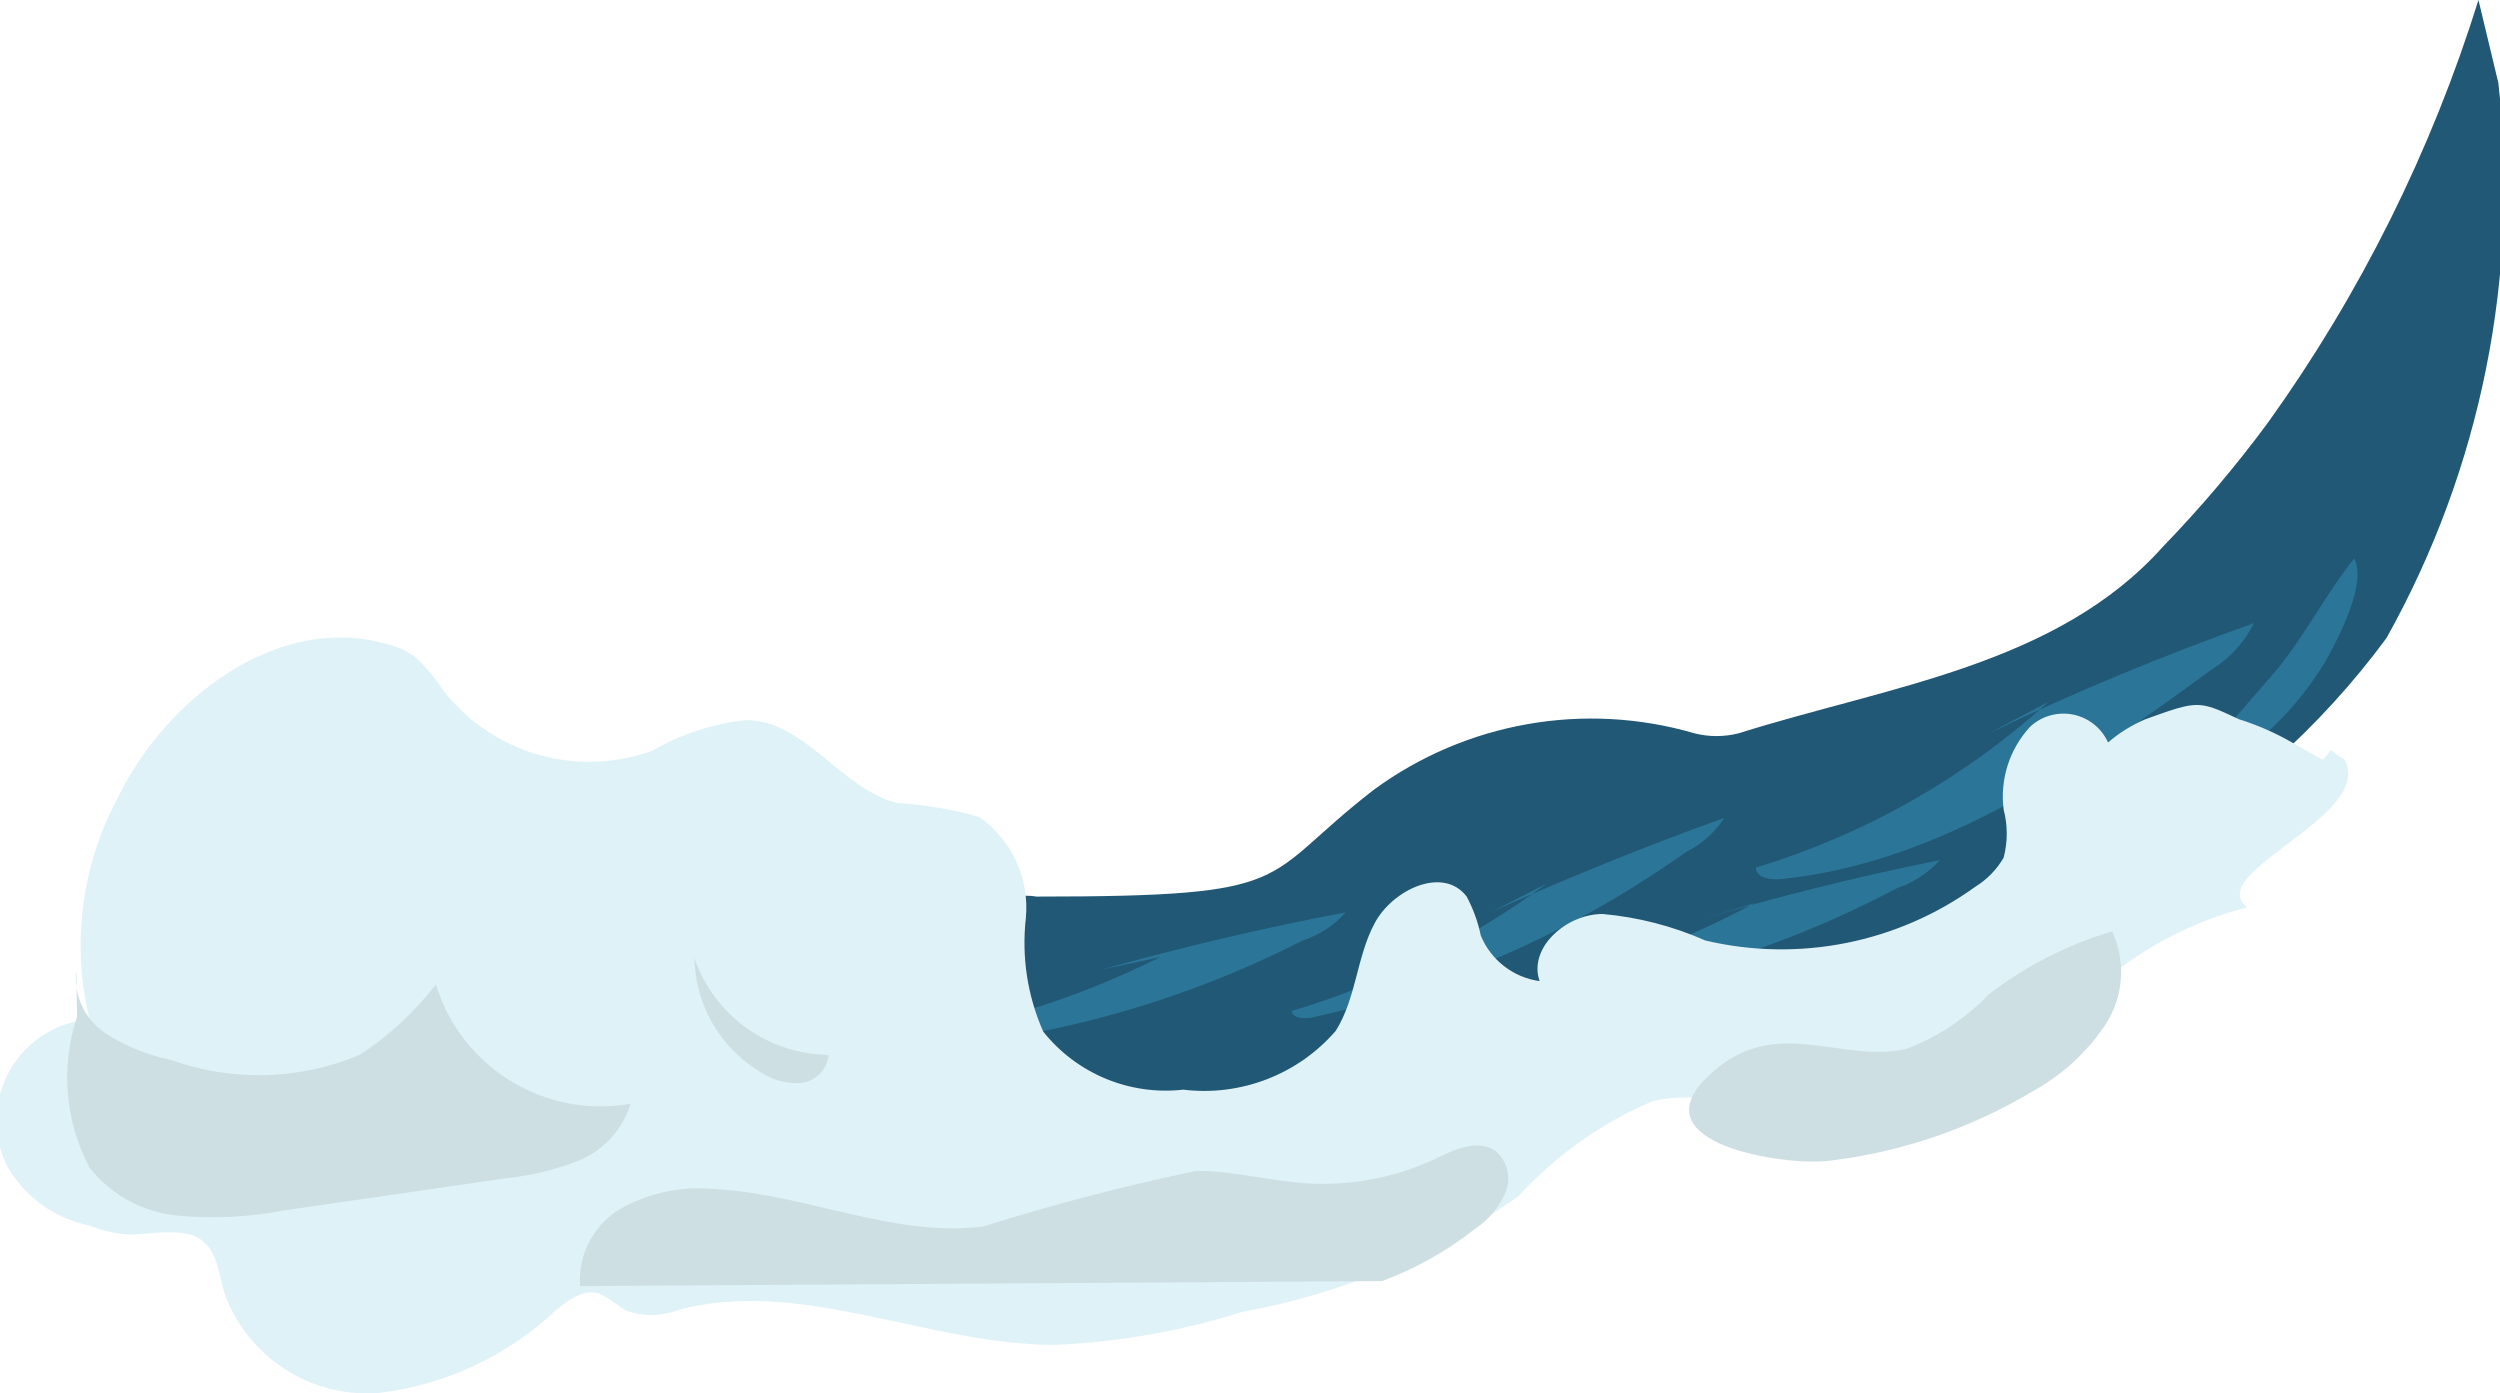
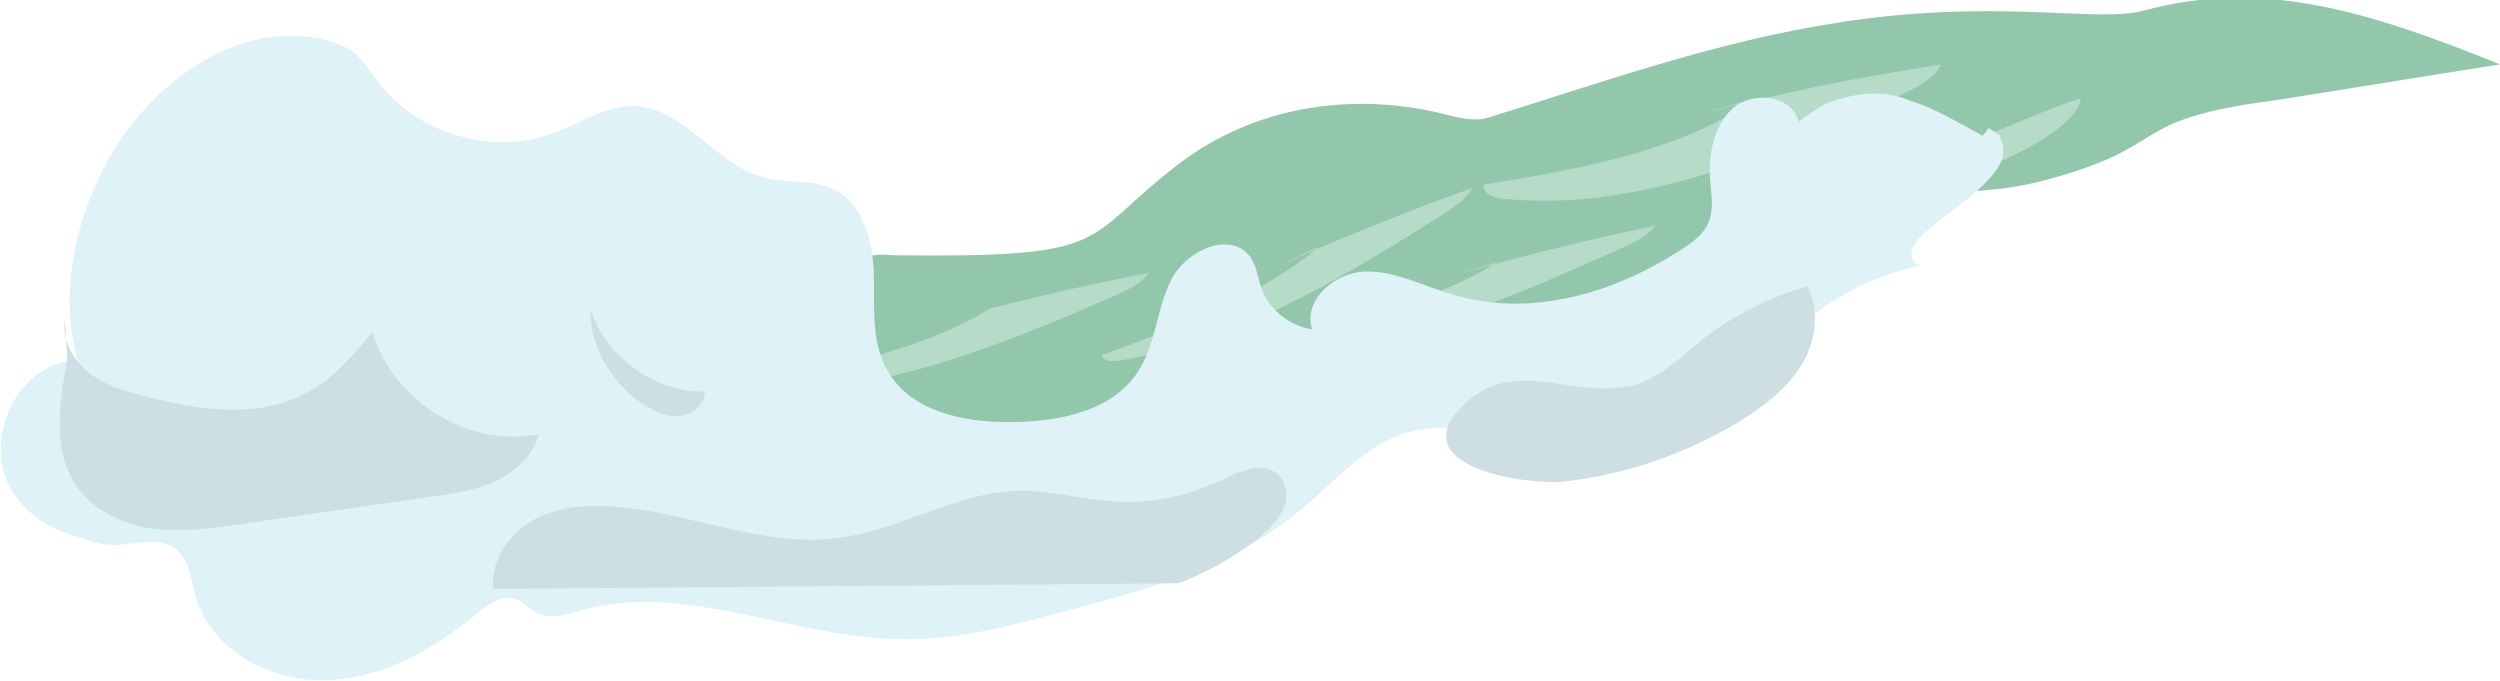
- <svg xmlns="http://www.w3.org/2000/svg" viewBox="0 0 30.17 16.8">
+ <svg xmlns="http://www.w3.org/2000/svg" id="Layer_1" data-name="Layer 1" viewBox="0 0 35.36 9.62">
  <defs>
-     <style>.cls-1{fill:#205876;}.cls-2{fill:#2b7698;}.cls-3{fill:#dff2f7;}.cls-4{fill:#cedfe3;}</style>
+     <style>
+       .cls-1 {
+         fill: #dff2f7;
+       }
+ 
+       .cls-1, .cls-2, .cls-3, .cls-4 {
+         stroke-width: 0px;
+       }
+ 
+       .cls-2 {
+         fill: #cedfe3;
+       }
+ 
+       .cls-3 {
+         fill: #92c7ab;
+       }
+ 
+       .cls-4 {
+         fill: #b6dbc8;
+       }
+     </style>
  </defs>
-   <g id="Layer_2" data-name="Layer 2">
-     <g id="Layer_1-2" data-name="Layer 1">
-       <path class="cls-1" d="M30.15,1a11.16,11.16,0,0,1-1.35,6.7,9.72,9.72,0,0,1-3,2.67,23.79,23.79,0,0,1-3.94,2.13,43.9,43.9,0,0,1-7.34,2,21.72,21.72,0,0,1-5,.56c-2,0,.62-.39-1.11-1.64a4.77,4.77,0,0,1-1.09-1.06c-.57-.8.6-.24.86-1.2.7.05,1.16.45,1.87.48s1.78-.94,2.46-.82c3.22,0,2.66-.2,4.07-1.29a4.44,4.44,0,0,1,3.87-.68,1.08,1.08,0,0,0,.53,0c1.81-.57,3.84-.82,5.12-2.25A14.8,14.8,0,0,0,27.37,5.1,17.88,17.88,0,0,0,29.91,0" />
-       <path class="cls-2" d="M26.23,9.5a6,6,0,0,1-1.18,1.07l1.37-1a9.12,9.12,0,0,0,.79-.6,3.83,3.83,0,0,0,.86-1c.15-.27.5-.94.34-1.23-.36.45-.63,1-1,1.42S26.64,9.06,26.23,9.5Z" />
-       <path class="cls-2" d="M14,11.55a10.1,10.1,0,0,1-3.28,1c0,.08.11.11.22.11a12.19,12.19,0,0,0,4.78-1.31,1.18,1.18,0,0,0,.52-.34q-1.48.28-2.94.69" />
-       <path class="cls-2" d="M18.67,10.66a10,10,0,0,1-3.08,1.54c0,.08.13.1.24.08a12.38,12.38,0,0,0,4.52-2,1.17,1.17,0,0,0,.46-.41c-.95.34-1.88.72-2.8,1.13" />
-       <path class="cls-2" d="M24.72,8.47a9.25,9.25,0,0,1-3.53,2c0,.12.16.15.29.14,1.94-.19,3.64-1.38,5.21-2.53a1.36,1.36,0,0,0,.51-.56A33.11,33.11,0,0,0,24,8.85" />
-       <path class="cls-2" d="M21.17,10.9A10.12,10.12,0,0,1,17.91,12c0,.08.11.11.22.11a12.33,12.33,0,0,0,4.76-1.39,1.24,1.24,0,0,0,.52-.34c-1,.2-2,.45-2.93.73" />
-       <path class="cls-3" d="M27.12,10.6c-.11.13-.13.25,0,.35a4.37,4.37,0,0,0-2.82,2.27,3.61,3.61,0,0,1-.44.22,2.91,2.91,0,0,1-1.42.24c-.85-.07-1.68-.59-2.5-.39a4.73,4.73,0,0,0-1.62,1.15A8.36,8.36,0,0,1,15,15.83a8.8,8.8,0,0,1-2.27.4c-1.54,0-3.07-.82-4.55-.42a.89.89,0,0,1-.64,0,2,2,0,0,0-.31-.2c-.19-.06-.37.08-.52.2a3.76,3.76,0,0,1-2.14,1,1.83,1.83,0,0,1-1.86-1.2c-.07-.23-.08-.49-.27-.64s-.55-.09-.84-.07a1.51,1.51,0,0,1-.52-.11,1.47,1.47,0,0,1-1-.73,1.23,1.23,0,0,1,1-1.76,3.76,3.76,0,0,1,.33-2.65C2,8.42,3.36,7.4,4.66,7.77A1,1,0,0,1,5,7.92a1.89,1.89,0,0,1,.34.4,2.23,2.23,0,0,0,2.53.74A2.91,2.91,0,0,1,9,8.69c.71,0,1.14.82,1.82,1a4.65,4.65,0,0,1,1,.17,1.34,1.34,0,0,1,.56,1.22,2.65,2.65,0,0,0,.21,1.37,1.89,1.89,0,0,0,1.69.7,2.1,2.1,0,0,0,1.84-.71c.25-.4.25-.89.47-1.3s.83-.69,1.11-.32a1.75,1.75,0,0,1,.17.47.9.9,0,0,0,.71.55c-.14-.4.32-.81.76-.81a3.92,3.92,0,0,1,1.24.32,4,4,0,0,0,3.26-.65,1,1,0,0,0,.34-.35,1.14,1.14,0,0,0,0-.58,1.24,1.24,0,0,1,.32-1,.59.59,0,0,1,.94.19,1.73,1.73,0,0,1,.45-.28c.64-.23.64-.23,1.13,0a3.2,3.2,0,0,1,.64.28l.37.21a1.06,1.06,0,0,0,.1-.12.76.76,0,0,0,.16.11,0,0,0,0,1,0,0C28.59,9.67,27.45,10.2,27.12,10.6Z" />
-       <path class="cls-4" d="M.92,11.71a.8.8,0,0,0,.34.75,2.26,2.26,0,0,0,.8.33,3.14,3.14,0,0,0,2.28-.06,3.7,3.7,0,0,0,.92-.85,2.08,2.08,0,0,0,2.35,1.44A1.09,1.09,0,0,1,7,14a3.39,3.39,0,0,1-.9.22l-2.69.39a4.45,4.45,0,0,1-1.26.06,1.53,1.53,0,0,1-1.07-.58,2.33,2.33,0,0,1-.15-1.82" />
-       <path class="cls-4" d="M7,15.52a1,1,0,0,1,.52-.95,1.93,1.93,0,0,1,1.11-.22c1.1.06,2.16.59,3.24.45a26.25,26.25,0,0,1,2.57-.67c.44,0,.88.12,1.32.15A3.2,3.2,0,0,0,17.29,14c.24-.12.55-.27.77-.1a.44.44,0,0,1,.1.51,1,1,0,0,1-.36.42,4.13,4.13,0,0,1-1.12.63" />
-       <path class="cls-4" d="M23,12.66a2.67,2.67,0,0,0,1-.66,4.57,4.57,0,0,1,1.49-.76,1.17,1.17,0,0,1-.09,1.14,2.54,2.54,0,0,1-.87.79,6.2,6.2,0,0,1-2.47.84c-.52.06-2.27-.2-1.47-1S22.19,12.84,23,12.66Z" />
-       <path class="cls-4" d="M10,12.73a.38.38,0,0,1-.33.34.79.79,0,0,1-.49-.13,1.64,1.64,0,0,1-.8-1.38A1.73,1.73,0,0,0,10,12.73Z" />
-     </g>
-   </g>
+   <path class="cls-3" d="M32.17,1.42c-2.15.28-1.4.64-3.25,1.13-1.29.34-1.96-.07-3.08.66-1.25.82-2.56,1.56-3.94,2.13-2.35.97-4.87,1.42-7.34,1.97-1.63.36-3.29.57-4.96.55-2.02-.02.62-.38-1.1-1.64-.41-.3-.8-.64-1.09-1.06-.57-.81.6-.25.86-1.2.7.05,1.16.45,1.87.48.66.02,1.78-.94,2.46-.83,3.22.04,2.65-.2,4.07-1.29,1.1-.84,2.53-1.04,3.86-.68.2.05.38.07.53.02,1.81-.56,3.45-1.16,5.36-1.4,2.03-.25,3.26.06,3.9-.11,1.67-.45,3.13-.01,5.04.76" />
+   <path class="cls-4" d="M26.07,2.43c-.52.12-1.05.23-1.58.21.56,0,1.11-.02,1.67-.02.33,0,.67,0,1-.05.44-.05.88-.16,1.29-.36.28-.13.95-.49.98-.82-.55.17-1.07.45-1.63.61s-1.15.29-1.73.42Z" />
+   <path class="cls-4" d="M14.01,4.36c-.92.57-2.13.82-3.28,1.05-.04.08.11.11.22.11,1.66,0,3.28-.67,4.78-1.32.2-.09.42-.19.52-.34-.99.19-1.97.42-2.94.69" />
+   <path class="cls-4" d="M18.67,3.48c-.83.7-1.98,1.14-3.08,1.54-.02.08.13.1.24.08,1.64-.25,3.14-1.16,4.52-2.03.19-.12.39-.25.47-.41-.95.34-1.89.72-2.8,1.13" />
+   <path class="cls-4" d="M24.84,1.39c-1.09.76-2.5,1-3.85,1.22-.04.11.13.19.26.2,1.94.2,3.84-.64,5.6-1.45.24-.11.5-.24.61-.45-1.16.18-2.31.41-3.45.71" />
+   <path class="cls-4" d="M21.17,3.71c-.92.58-2.12.85-3.26,1.1-.04.08.11.11.22.11,1.66-.02,3.27-.72,4.76-1.39.2-.09.42-.19.52-.34-.99.21-1.97.45-2.93.73" />
+   <path class="cls-1" d="M27.12,3.41c-.11.13-.13.25.02.35-1.31.31-2.02,1.03-2.82,2.27-.14.08-.29.16-.44.22-.46.19-.93.29-1.42.24-.85-.08-1.67-.6-2.49-.39-.65.16-1.1.73-1.62,1.15-.93.76-2.13,1.09-3.3,1.4-.74.2-1.5.4-2.27.39-1.54,0-3.07-.82-4.55-.41-.21.06-.44.14-.64.04-.11-.06-.19-.16-.31-.2-.19-.06-.37.08-.52.2-.62.51-1.35.93-2.14.95-.8.03-1.64-.43-1.86-1.2-.06-.23-.08-.49-.26-.64-.22-.19-.56-.09-.85-.07-.18,0-.36-.04-.52-.11-.42-.1-.8-.34-1-.73-.37-.72.16-1.77.97-1.77-.25-.88-.07-1.84.33-2.65C2.02,1.23,3.36.22,4.66.58c.12.04.23.08.33.15.14.11.23.26.34.41.56.75,1.64,1.08,2.53.73.37-.14.73-.38,1.12-.37.7.03,1.14.83,1.82,1.01.33.09.7.02,1,.17.42.21.55.75.56,1.22s-.04.97.21,1.37c.33.55,1.05.7,1.69.7.69,0,1.47-.14,1.84-.72.25-.39.26-.89.47-1.3.21-.41.83-.69,1.11-.32.1.14.11.31.17.47.11.29.4.51.71.56-.14-.41.32-.81.75-.82.43-.01.83.21,1.25.33,1.1.33,2.3-.03,3.25-.66.14-.09.28-.2.35-.35.08-.18.05-.38.03-.58-.03-.38.04-.8.32-1.05.29-.25.84-.18.93.19.16-.11.31-.23.46-.28q.64-.23,1.13-.01c.21.06.42.17.63.28.15.08.29.16.38.21.04-.04.06-.07.09-.11.06.04.11.08.16.11,0,.01,0,.02,0,.03.29.52-.84,1.05-1.17,1.45Z" />
+   <path class="cls-2" d="M.92,4.53c-.05.28.12.57.35.75s.52.26.8.33c.75.19,1.59.32,2.28-.06.37-.2.65-.53.92-.86.27.98,1.36,1.65,2.35,1.45-.08.3-.32.53-.6.66s-.59.18-.89.22c-.9.13-1.8.26-2.7.39-.42.06-.84.12-1.25.07s-.83-.24-1.08-.58c-.37-.51-.26-1.2-.15-1.82" />
+   <path class="cls-2" d="M6.98,8.33c-.05-.38.2-.75.52-.95s.73-.24,1.11-.22c1.09.06,2.15.59,3.24.45.88-.11,1.68-.65,2.56-.67.44,0,.88.12,1.32.15.53.04,1.07-.07,1.55-.3.25-.12.55-.27.77-.1.15.11.18.34.1.51s-.22.31-.36.42c-.34.26-.72.48-1.12.63" />
+   <path class="cls-2" d="M23.03,5.47c.41-.09.72-.4,1.04-.66.44-.35.95-.6,1.49-.76.19.35.12.8-.09,1.13s-.54.58-.88.79c-.75.45-1.59.74-2.46.84-.52.06-2.27-.2-1.47-1.04.73-.76,1.52-.13,2.37-.31Z" />
+   <path class="cls-2" d="M9.97,5.54c0,.17-.16.31-.33.34s-.34-.04-.49-.13c-.47-.28-.81-.83-.8-1.38.22.68.91,1.18,1.62,1.17Z" />
</svg>
